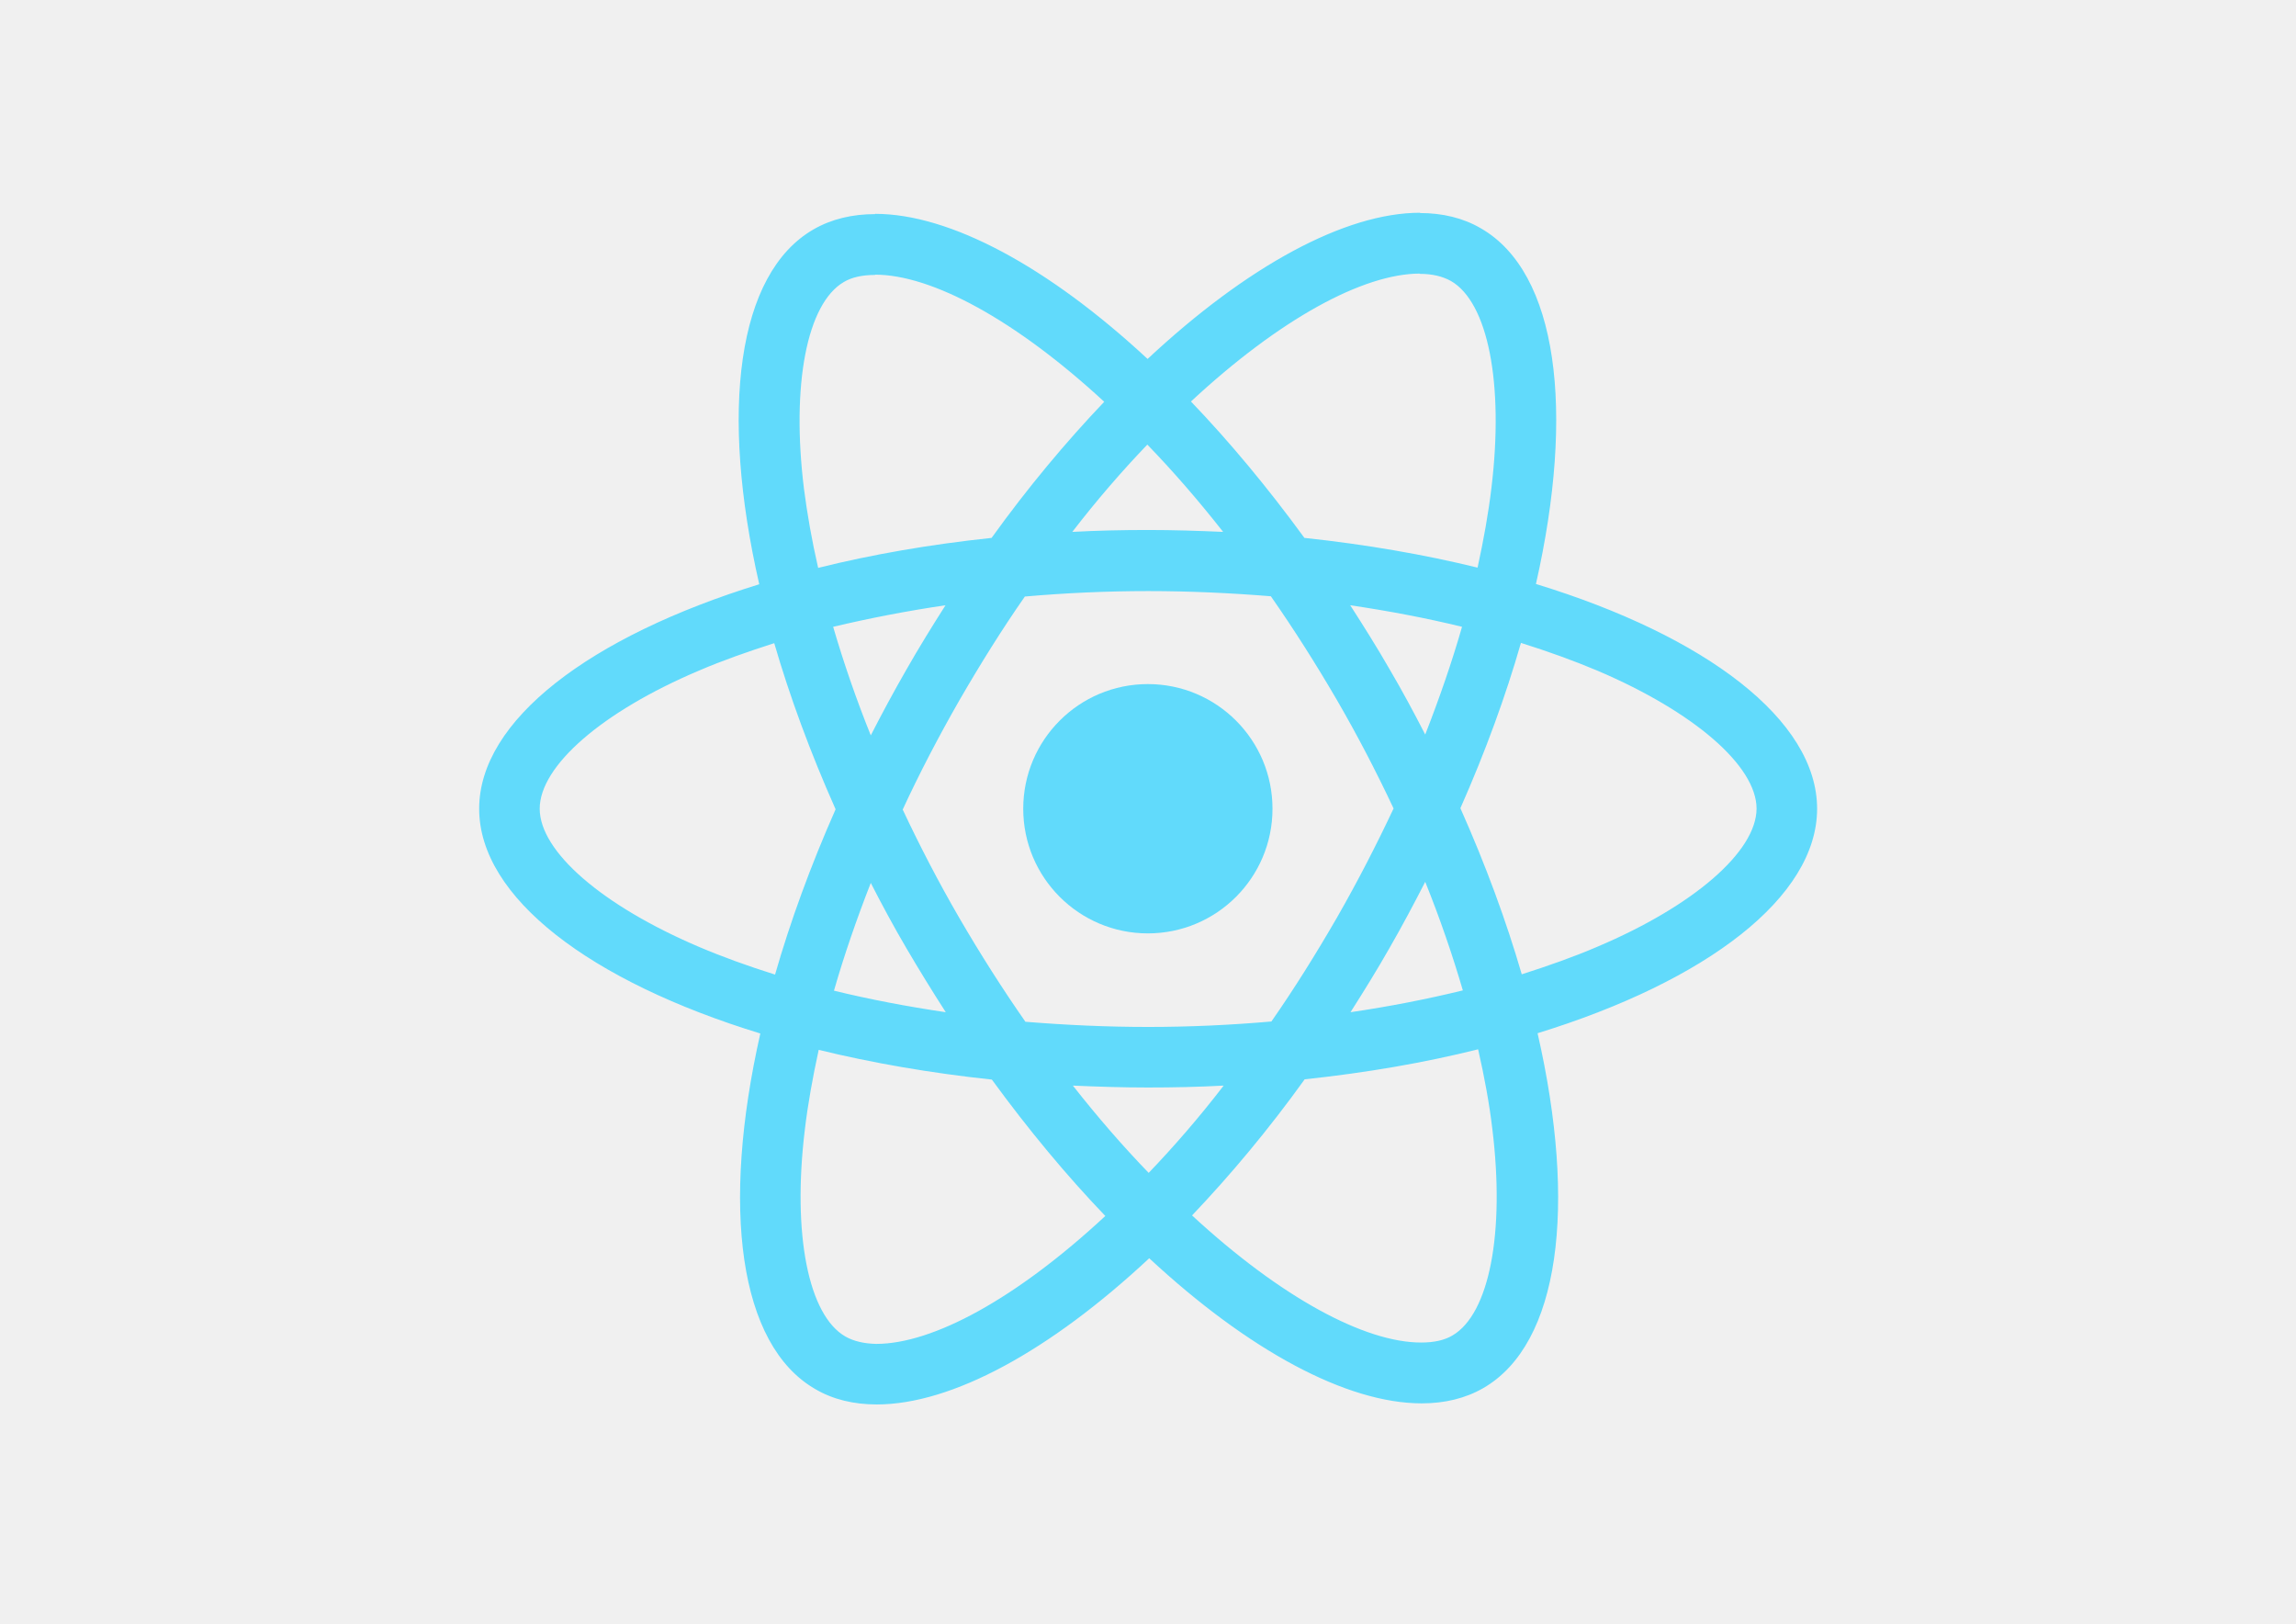
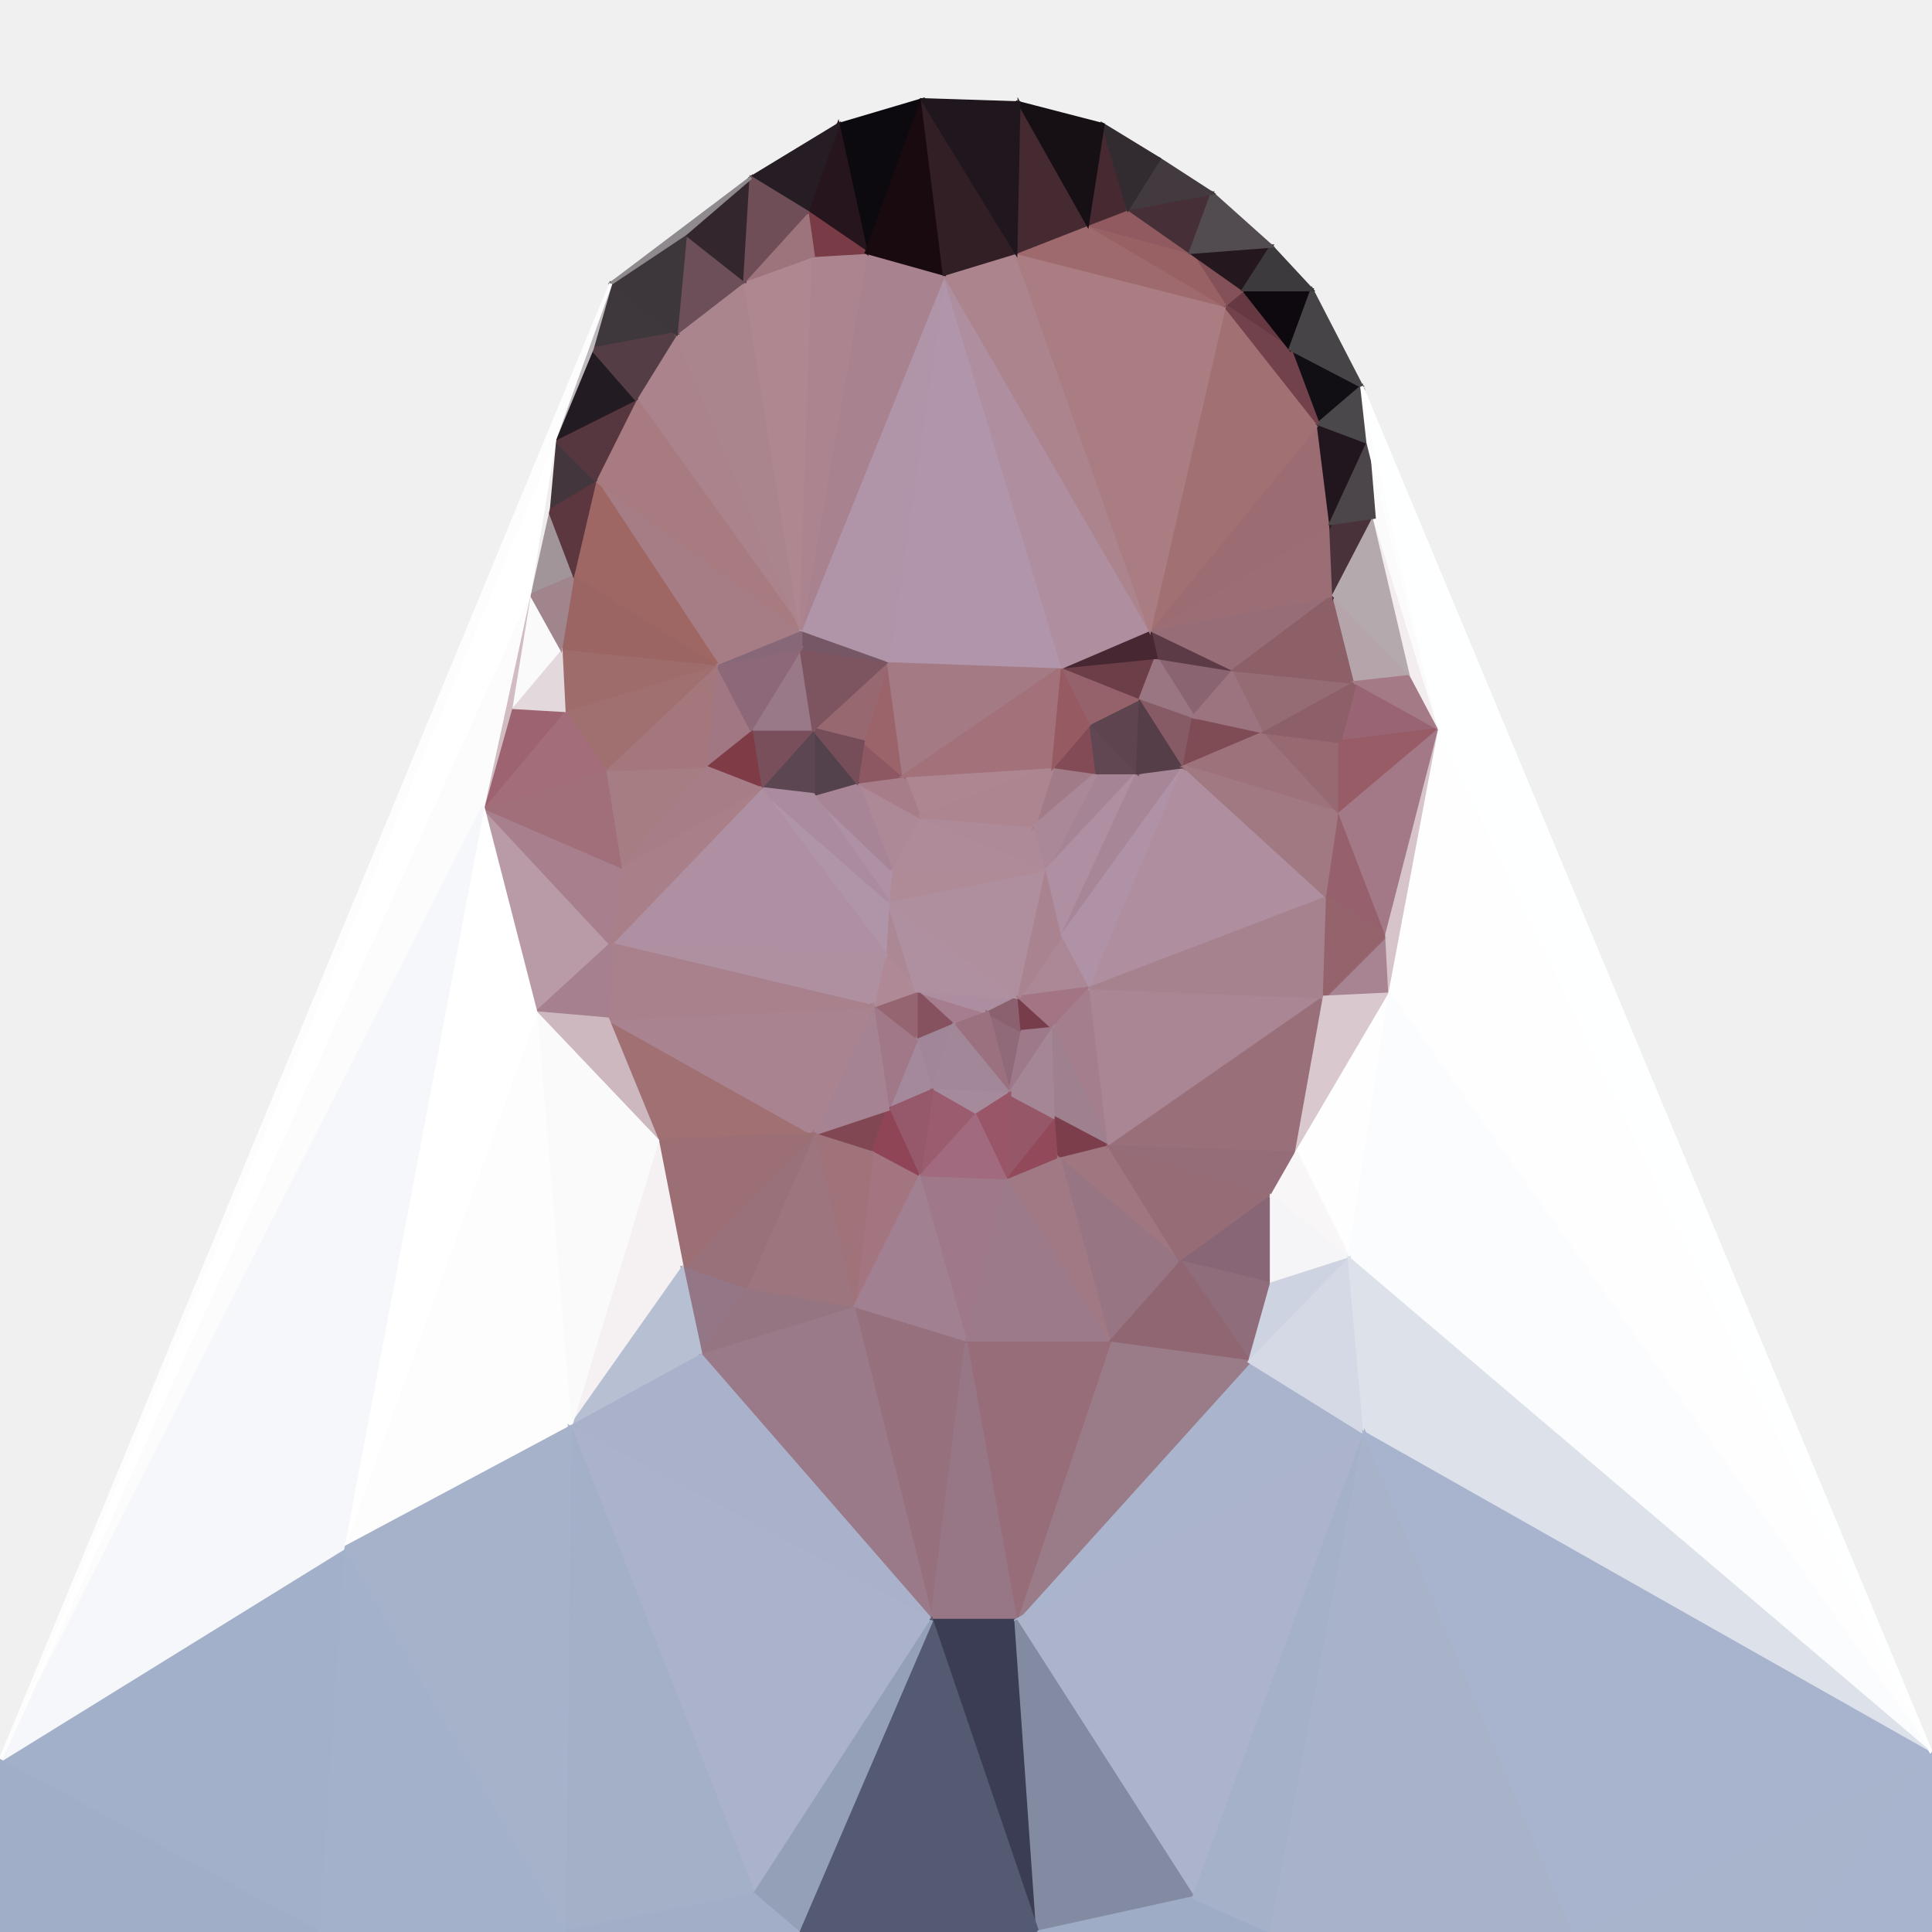
- <svg xmlns="http://www.w3.org/2000/svg" viewBox="0 0 841.9 595.3">
-   <g fill="#61DAFB">
-     <path d="M666.3 296.5c0-32.5-40.7-63.3-103.1-82.4 14.4-63.6 8-114.2-20.2-130.4-6.5-3.8-14.1-5.6-22.4-5.6v22.3c4.6 0 8.3.9 11.4 2.6 13.6 7.8 19.5 37.5 14.9 75.7-1.1 9.4-2.9 19.3-5.1 29.4-19.6-4.8-41-8.5-63.5-10.9-13.5-18.5-27.5-35.3-41.6-50 32.6-30.3 63.2-46.9 84-46.9V78c-27.5 0-63.5 19.6-99.9 53.6-36.4-33.8-72.4-53.2-99.9-53.2v22.3c20.7 0 51.4 16.5 84 46.6-14 14.7-28 31.4-41.3 49.9-22.6 2.4-44 6.1-63.6 11-2.3-10-4-19.7-5.2-29-4.7-38.2 1.1-67.9 14.6-75.8 3-1.8 6.9-2.6 11.5-2.6V78.5c-8.4 0-16 1.8-22.6 5.6-28.1 16.2-34.4 66.7-19.9 130.1-62.2 19.2-102.7 49.9-102.7 82.3 0 32.5 40.7 63.3 103.1 82.4-14.4 63.6-8 114.2 20.2 130.4 6.5 3.8 14.1 5.6 22.5 5.6 27.5 0 63.5-19.6 99.9-53.6 36.4 33.8 72.4 53.2 99.9 53.2 8.4 0 16-1.8 22.6-5.6 28.1-16.2 34.4-66.7 19.9-130.1 62-19.1 102.5-49.9 102.5-82.3zm-130.2-66.7c-3.7 12.9-8.3 26.2-13.5 39.5-4.1-8-8.4-16-13.1-24-4.6-8-9.5-15.8-14.4-23.4 14.2 2.1 27.9 4.7 41 7.9zm-45.8 106.5c-7.8 13.5-15.8 26.3-24.1 38.2-14.9 1.3-30 2-45.2 2-15.1 0-30.2-.7-45-1.9-8.3-11.9-16.4-24.6-24.2-38-7.6-13.1-14.5-26.4-20.8-39.8 6.2-13.4 13.2-26.8 20.7-39.9 7.8-13.5 15.8-26.3 24.1-38.2 14.9-1.3 30-2 45.2-2 15.1 0 30.2.7 45 1.9 8.3 11.9 16.4 24.6 24.2 38 7.6 13.1 14.5 26.4 20.8 39.8-6.3 13.4-13.2 26.8-20.7 39.9zm32.3-13c5.4 13.4 10 26.8 13.8 39.8-13.1 3.2-26.9 5.9-41.2 8 4.9-7.7 9.8-15.6 14.4-23.7 4.6-8 8.9-16.1 13-24.1zM421.2 430c-9.3-9.6-18.6-20.3-27.8-32 9 .4 18.2.7 27.5.7 9.4 0 18.7-.2 27.8-.7-9 11.7-18.3 22.4-27.5 32zm-74.4-58.9c-14.2-2.1-27.9-4.7-41-7.9 3.7-12.9 8.3-26.2 13.5-39.5 4.1 8 8.4 16 13.1 24 4.7 8 9.5 15.8 14.4 23.4zM420.7 163c9.3 9.6 18.6 20.3 27.8 32-9-.4-18.2-.7-27.5-.7-9.4 0-18.7.2-27.8.7 9-11.7 18.3-22.4 27.5-32zm-74 58.9c-4.9 7.7-9.8 15.6-14.4 23.7-4.6 8-8.9 16-13 24-5.4-13.4-10-26.8-13.8-39.8 13.1-3.1 26.9-5.8 41.2-7.9zm-90.5 125.2c-35.4-15.1-58.3-34.9-58.3-50.6 0-15.7 22.9-35.6 58.3-50.6 8.6-3.7 18-7 27.7-10.1 5.7 19.6 13.2 40 22.5 60.9-9.2 20.8-16.6 41.1-22.2 60.6-9.9-3.1-19.3-6.5-28-10.2zM310 490c-13.6-7.8-19.5-37.5-14.9-75.7 1.1-9.4 2.9-19.3 5.1-29.4 19.6 4.8 41 8.5 63.5 10.9 13.5 18.5 27.5 35.3 41.6 50-32.6 30.3-63.2 46.9-84 46.9-4.5-.1-8.3-1-11.3-2.7zm237.2-76.2c4.7 38.2-1.1 67.9-14.6 75.8-3 1.8-6.9 2.6-11.5 2.6-20.7 0-51.4-16.5-84-46.6 14-14.7 28-31.4 41.3-49.9 22.6-2.4 44-6.1 63.6-11 2.3 10.1 4.1 19.8 5.2 29.1zm38.5-66.7c-8.6 3.7-18 7-27.7 10.1-5.7-19.6-13.2-40-22.5-60.9 9.2-20.8 16.6-41.1 22.2-60.6 9.9 3.1 19.3 6.5 28.1 10.2 35.4 15.1 58.3 34.9 58.3 50.6-.1 15.7-23 35.6-58.4 50.6zM320.8 78.4z" />
-     <circle cx="420.9" cy="296.5" r="45.7" />
-     <path d="M520.5 78.1z" />
+ <svg xmlns="http://www.w3.org/2000/svg" version="1.1" x="0px" y="0px" width="620" height="620" viewBox="0 0 620 620" enable-background="new 0 0 620 620" xml:space="preserve">
+   <g>
+     <polygon points="306,329 317,325 294,318" style="fill:#A67D8E;stroke:#A67D8E;" />
+     <polygon points="317,325 327,320 294,318" style="fill:#AC8EA0;stroke:#AC8EA0;" />
+     <polygon points="294,318 294,334 306,329" style="fill:#86525F;stroke:#86525F;" />
+     <polygon points="324,351 328,331 317,325" style="fill:#906A78;stroke:#906A78;" />
+     <polygon points="285,289 284,306 294,318" style="fill:#AC8794;stroke:#AC8794;" />
+     <polygon points="294,318 280,323 294,334" style="fill:#956671;stroke:#956671;" />
+     <polygon points="317,325 328,331 327,320" style="fill:#8C616F;stroke:#8C616F;" />
+     <polygon points="324,351 317,325 306,329" style="fill:#9B707F;stroke:#9B707F;" />
+     <polygon points="284,306 280,323 294,318" style="fill:#AF8996;stroke:#AF8996;" />
+     <polygon points="328,331 338,330 327,320" style="fill:#783D4A;stroke:#783D4A;" />
+     <polygon points="327,320 285,289 294,318" style="fill:#AF90A1;stroke:#AF90A1;" />
+     <polygon points="284,306 196,303 280,323" style="fill:#AF90A1;stroke:#AF90A1;" />
+     <polygon points="294,334 299,350 306,329" style="fill:#A08698;stroke:#A08698;" />
+     <polygon points="328,331 324,351 338,330" style="fill:#9E7989;stroke:#9E7989;" />
+     <polygon points="285,356 299,350 294,334" style="fill:#A3899B;stroke:#A3899B;" />
+     <polygon points="327,320 336,279 285,289" style="fill:#AF8F9E;stroke:#AF8F9E;" />
+     <polygon points="350,317 341,300 327,320" style="fill:#AC8795;stroke:#AC8795;" />
+     <polygon points="299,350 324,351 306,329" style="fill:#A28798;stroke:#A28798;" />
+     <polygon points="211,366 261,364 195,327" style="fill:#A07073;stroke:#A07073;" />
+     <polygon points="336,279 286,279 285,289" style="fill:#AF8B98;stroke:#AF8B98;" />
+     <polygon points="338,330 350,317 327,320" style="fill:#A37584;stroke:#A37584;" />
+     <polygon points="356,368 350,317 338,330" style="fill:#A57E8D;stroke:#A57E8D;" />
+     <polygon points="299,350 313,358 324,351" style="fill:#A58A9C;stroke:#A58A9C;" />
+     <polygon points="280,323 285,356 294,334" style="fill:#A17888;stroke:#A17888;" />
+     <polygon points="299,350 295,378 313,358" style="fill:#9C5C6F;stroke:#9C5C6F;" />
+     <polygon points="341,300 336,279 327,320" style="fill:#A98490;stroke:#A98490;" />
+     <polygon points="352,248 336,279 365,248" style="fill:#A58495;stroke:#A58495;" />
+     <polygon points="323,379 339,359 324,351" style="fill:#965769;stroke:#965769;" />
+     <polygon points="324,351 339,359 338,330" style="fill:#A48697;stroke:#A48697;" />
+     <polygon points="336,279 295,262 286,279" style="fill:#AF8B99;stroke:#AF8B99;" />
+     <polygon points="336,279 332,265 295,262" style="fill:#AE8A98;stroke:#AE8A98;" />
+     <polygon points="338,246 332,265 352,248" style="fill:#A27B88;stroke:#A27B88;" />
+     <polygon points="285,356 295,378 299,350" style="fill:#96586B;stroke:#96586B;" />
+     <polygon points="323,379 340,372 339,359" style="fill:#924A5A;stroke:#924A5A;" />
+     <polygon points="261,364 280,370 285,356" style="fill:#814854;stroke:#814854;" />
+     <polygon points="280,370 295,378 285,356" style="fill:#8F4556;stroke:#8F4556;" />
+     <polygon points="339,359 356,368 338,330" style="fill:#9F808F;stroke:#9F808F;" />
+     <polygon points="323,379 324,351 313,358" style="fill:#995668;stroke:#995668;" />
+     <polygon points="295,378 323,379 313,358" style="fill:#A26A7F;stroke:#A26A7F;" />
+     <polygon points="280,370 274,420 295,378" style="fill:#A27581;stroke:#A27581;" />
+     <polygon points="280,323 261,364 285,356" style="fill:#A68392;stroke:#A68392;" />
+     <polygon points="244,253 284,306 285,289" style="fill:#B094A8;stroke:#B094A8;" />
+     <polygon points="295,262 275,251 286,279" style="fill:#AD8998;stroke:#AD8998;" />
+     <polygon points="286,279 261,255 285,289" style="fill:#AE91A4;stroke:#AE91A4;" />
+     <polygon points="338,246 290,249 295,262" style="fill:#AD8691;stroke:#AD8691;" />
+     <polygon points="340,372 356,368 339,359" style="fill:#7C3E4A;stroke:#7C3E4A;" />
+     <polygon points="379,405 356,368 340,372" style="fill:#A07781;stroke:#A07781;" />
+     <polygon points="290,249 275,251 295,262" style="fill:#A67D89;stroke:#A67D89;" />
+     <polygon points="332,265 338,246 295,262" style="fill:#AC8590;stroke:#AC8590;" />
+     <polygon points="352,248 332,265 336,279" style="fill:#AB8897;stroke:#AB8897;" />
+     <polygon points="275,251 261,255 286,279" style="fill:#A78597;stroke:#A78597;" />
+     <polygon points="365,248 336,279 341,300" style="fill:#AE90A2;stroke:#AE90A2;" />
+     <polygon points="365,248 341,300 380,246" style="fill:#A78698;stroke:#A78698;" />
+     <polygon points="290,249 277,238 275,251" style="fill:#8E5862;stroke:#8E5862;" />
+     <polygon points="275,251 261,234 261,255" style="fill:#53414C;stroke:#53414C;" />
+     <polygon points="285,212 277,238 290,249" style="fill:#9B646B;stroke:#9B646B;" />
+     <polygon points="352,248 350,232 338,246" style="fill:#834B56;stroke:#834B56;" />
+     <polygon points="285,212 261,234 277,238" style="fill:#986870;stroke:#986870;" />
+     <polygon points="380,246 341,300 350,317" style="fill:#AF92A5;stroke:#AF92A5;" />
+     <polygon points="261,234 244,253 261,255" style="fill:#5B4652;stroke:#5B4652;" />
+     <polygon points="261,255 244,253 285,289" style="fill:#AA8C9E;stroke:#AA8C9E;" />
+     <polygon points="285,212 290,249 341,214" style="fill:#A47A84;stroke:#A47A84;" />
+     <polygon points="277,238 261,234 275,251" style="fill:#754E5A;stroke:#754E5A;" />
+     <polygon points="365,248 350,232 352,248" style="fill:#604752;stroke:#604752;" />
+     <polygon points="365,248 366,224 350,232" style="fill:#5D444E;stroke:#5D444E;" />
+     <polygon points="426,288 380,246 350,317" style="fill:#AF8F9F;stroke:#AF8F9F;" />
+     <polygon points="261,234 241,234 244,253" style="fill:#784F5B;stroke:#784F5B;" />
+     <polygon points="195,327 261,364 280,323" style="fill:#A9838F;stroke:#A9838F;" />
+     <polygon points="257,208 241,234 261,234" style="fill:#997887;stroke:#997887;" />
+     <polygon points="341,214 290,249 338,246" style="fill:#A27179;stroke:#A27179;" />
+     <polygon points="350,232 341,214 338,246" style="fill:#965A62;stroke:#965A62;" />
+     <polygon points="366,224 341,214 350,232" style="fill:#95626B;stroke:#95626B;" />
+     <polygon points="241,234 226,246 244,253" style="fill:#7F3C47;stroke:#7F3C47;" />
+     <polygon points="380,246 366,224 365,248" style="fill:#553E48;stroke:#553E48;" />
+     <polygon points="261,364 274,420 280,370" style="fill:#A0737B;stroke:#A0737B;" />
+     <polygon points="196,303 284,306 244,253" style="fill:#AF90A2;stroke:#AF90A2;" />
+     <polygon points="295,378 310,431 323,379" style="fill:#9F7989;stroke:#9F7989;" />
+     <polygon points="356,431 379,405 340,372" style="fill:#987583;stroke:#987583;" />
+     <polygon points="239,414 274,420 261,364" style="fill:#9D757E;stroke:#9D757E;" />
+     <polygon points="199,278 196,303 244,253" style="fill:#A98089;stroke:#A98089;" />
+     <polygon points="196,303 195,327 280,323" style="fill:#A8818C;stroke:#A8818C;" />
+     <polygon points="380,246 383,230 366,224" style="fill:#865B65;stroke:#865B65;" />
+     <polygon points="366,224 371,211 341,214" style="fill:#6C3E48;stroke:#6C3E48;" />
+     <polygon points="226,246 199,278 244,253" style="fill:#A77E87;stroke:#A77E87;" />
+     <polygon points="356,368 425,320 350,317" style="fill:#AA8694;stroke:#AA8694;" />
+     <polygon points="380,246 406,235 383,230" style="fill:#7F4C55;stroke:#7F4C55;" />
+     <polygon points="356,431 340,372 323,379" style="fill:#A07985;stroke:#A07985;" />
+     <polygon points="274,420 310,431 295,378" style="fill:#A18191;stroke:#A18191;" />
+     <polygon points="416,370 425,320 356,368" style="fill:#997079;stroke:#997079;" />
+     <polygon points="285,212 257,208 261,234" style="fill:#7D5561;stroke:#7D5561;" />
+     <polygon points="241,234 230,213 226,246" style="fill:#A07782;stroke:#A07782;" />
+     <polygon points="226,246 194,247 199,278" style="fill:#A77D84;stroke:#A77D84;" />
+     <polygon points="257,202 257,208 285,212" style="fill:#755765;stroke:#755765;" />
+     <polygon points="219,407 239,414 261,364" style="fill:#99717A;stroke:#99717A;" />
+     <polygon points="274,420 299,520 310,431" style="fill:#96707D;stroke:#96707D;" />
+     <polygon points="408,384 416,370 356,368" style="fill:#956D78;stroke:#956D78;" />
+     <polygon points="379,405 408,384 356,368" style="fill:#966D77;stroke:#966D77;" />
+     <polygon points="425,320 426,288 350,317" style="fill:#A6828E;stroke:#A6828E;" />
+     <polygon points="396,215 371,211 383,230" style="fill:#8B6471;stroke:#8B6471;" />
+     <polygon points="383,230 371,211 366,224" style="fill:#9A7683;stroke:#9A7683;" />
+     <polygon points="204,128 257,202 217,107" style="fill:#AA838C;stroke:#AA838C;" />
+     <polygon points="257,208 230,213 241,234" style="fill:#8C6878;stroke:#8C6878;" />
+     <polygon points="303,88 285,212 341,214" style="fill:#B195AA;stroke:#B195AA;" />
+     <polygon points="310,431 356,431 323,379" style="fill:#9C7A89;stroke:#9C7A89;" />
+     <polygon points="379,405 408,412 408,384" style="fill:#896676;stroke:#896676;" />
+     <polygon points="211,366 219,407 261,364" style="fill:#9C6F75;stroke:#9C6F75;" />
+     <polygon points="183,458 219,407 211,366" style="fill:#F5F1F3;stroke:#F5F1F3;" />
+     <polygon points="430,261 406,235 380,246" style="fill:#9D727B;stroke:#9D727B;" />
+     <polygon points="257,202 230,213 257,208" style="fill:#876879;stroke:#876879;" />
+     <polygon points="396,215 369,202 371,211" style="fill:#5C3B46;stroke:#5C3B46;" />
+     <polygon points="371,211 369,202 341,214" style="fill:#472832;stroke:#472832;" />
+     <polygon points="230,213 194,247 226,246" style="fill:#A4777D;stroke:#A4777D;" />
+     <polygon points="155,259 172,325 196,303" style="fill:#B99AA7;stroke:#B99AA7;" />
+     <polygon points="196,303 172,325 195,327" style="fill:#A6808E;stroke:#A6808E;" />
+     <polygon points="406,235 396,215 383,230" style="fill:#9B747F;stroke:#9B747F;" />
+     <polygon points="426,288 430,261 380,246" style="fill:#A17982;stroke:#A17982;" />
+     <polygon points="406,235 435,219 396,215" style="fill:#966C74;stroke:#966C74;" />
+     <polygon points="445,300 430,261 426,288" style="fill:#96616C;stroke:#96616C;" />
+     <polygon points="195,327 172,325 211,366" style="fill:#CDB8BF;stroke:#CDB8BF;" />
+     <polygon points="155,259 196,303 199,278" style="fill:#A77F8D;stroke:#A77F8D;" />
+     <polygon points="446,319 445,300 425,320" style="fill:#A88493;stroke:#A88493;" />
+     <polygon points="425,320 445,300 426,288" style="fill:#94636C;stroke:#94636C;" />
+     <polygon points="416,370 446,319 425,320" style="fill:#D9C9CF;stroke:#D9C9CF;" />
+     <polygon points="433,404 446,319 416,370" style="fill:#FEFEFE;stroke:#FEFEFE;" />
+     <polygon points="408,384 433,404 416,370" style="fill:#F9F6F7;stroke:#F9F6F7;" />
+     <polygon points="401,437 408,412 379,405" style="fill:#8F6D7B;stroke:#8F6D7B;" />
+     <polygon points="219,407 225,435 239,414" style="fill:#947787;stroke:#947787;" />
+     <polygon points="239,414 225,435 274,420" style="fill:#967582;stroke:#967582;" />
+     <polygon points="438,460 401,437 326,520" style="fill:#ABB4CD;stroke:#ABB4CD;" />
+     <polygon points="183,458 225,435 219,407" style="fill:#B7C0D3;stroke:#B7C0D3;" />
+     <polygon points="435,219 430,238 462,234" style="fill:#996473;stroke:#996473;" />
+     <polygon points="430,261 430,238 406,235" style="fill:#976971;stroke:#976971;" />
+     <polygon points="408,412 433,404 408,384" style="fill:#F5F4F6;stroke:#F5F4F6;" />
+     <polygon points="356,431 401,437 379,405" style="fill:#906672;stroke:#906672;" />
+     <polygon points="401,437 356,431 326,520" style="fill:#9A7C89;stroke:#9A7C89;" />
+     <polygon points="194,247 155,259 199,278" style="fill:#A06F79;stroke:#A06F79;" />
+     <polygon points="230,213 181,228 194,247" style="fill:#A06F70;stroke:#A06F70;" />
+     <polygon points="180,208 181,228 230,213" style="fill:#9F6C6C;stroke:#9F6C6C;" />
+     <polygon points="401,437 433,404 408,412" style="fill:#CDD3E0;stroke:#CDD3E0;" />
+     <polygon points="430,238 435,219 406,235" style="fill:#8D6069;stroke:#8D6069;" />
+     <polygon points="396,215 428,191 369,202" style="fill:#976E78;stroke:#976E78;" />
+     <polygon points="462,234 430,238 430,261" style="fill:#985C67;stroke:#985C67;" />
+     <polygon points="181,228 155,259 194,247" style="fill:#A36E79;stroke:#A36E79;" />
+     <polygon points="181,228 164,227 155,259" style="fill:#9E6371;stroke:#9E6371;" />
+     <polygon points="184,184 180,208 230,213" style="fill:#9B6563;stroke:#9B6563;" />
+     <polygon points="180,208 164,227 181,228" style="fill:#E3D8DC;stroke:#E3D8DC;" />
+     <polygon points="435,219 428,191 396,215" style="fill:#8D6068;stroke:#8D6068;" />
+     <polygon points="191,154 230,213 257,202" style="fill:#A77D85;stroke:#A77D85;" />
+     <polygon points="435,219 453,217 428,191" style="fill:#B5A5AA;stroke:#B5A5AA;" />
+     <polygon points="445,300 462,234 430,261" style="fill:#A47987;stroke:#A47987;" />
+     <polygon points="446,319 462,234 445,300" style="fill:#D7C4CB;stroke:#D7C4CB;" />
+     <polygon points="620,563 462,234 446,319" style="fill:#FEFEFE;stroke:#FEFEFE;" />
+     <polygon points="462,234 453,217 435,219" style="fill:#A47A87;stroke:#A47A87;" />
+     <polygon points="180,208 170,190 164,227" style="fill:#FBFAFA;stroke:#FBFAFA;" />
+     <polygon points="191,154 184,184 230,213" style="fill:#9E6763;stroke:#9E6763;" />
+     <polygon points="191,154 257,202 204,128" style="fill:#A87B81;stroke:#A87B81;" />
+     <polygon points="184,184 170,190 180,208" style="fill:#A0858C;stroke:#A0858C;" />
+     <polygon points="164,227 170,190 155,259" style="fill:#D1BCC2;stroke:#D1BCC2;" />
+     <polygon points="225,435 299,520 274,420" style="fill:#9A7A89;stroke:#9A7A89;" />
+     <polygon points="172,325 183,458 211,366" style="fill:#FBFAFA;stroke:#FBFAFA;" />
+     <polygon points="110,497 183,458 172,325" style="fill:#FDFDFD;stroke:#FDFDFD;" />
+     <polygon points="428,191 427,168 369,202" style="fill:#9B6D74;stroke:#9B6D74;" />
+     <polygon points="441,166 427,168 428,191" style="fill:#4A323B;stroke:#4A323B;" />
+     <polygon points="433,404 620,563 446,319" style="fill:#FBFCFD;stroke:#FBFCFD;" />
+     <polygon points="401,437 438,460 433,404" style="fill:#D4D9E5;stroke:#D4D9E5;" />
+     <polygon points="326,520 356,431 310,431" style="fill:#966D78;stroke:#966D78;" />
+     <polygon points="184,184 176,163 170,190" style="fill:#A2959A;stroke:#A2959A;" />
+     <polygon points="257,202 239,90 217,107" style="fill:#AB858E;stroke:#AB858E;" />
+     <polygon points="427,168 423,136 369,202" style="fill:#9B6C71;stroke:#9B6C71;" />
+     <polygon points="453,217 441,166 428,191" style="fill:#B4AAAE;stroke:#B4AAAE;" />
+     <polygon points="462,234 441,166 453,217" style="fill:#F3EDEF;stroke:#F3EDEF;" />
+     <polygon points="191,154 176,163 184,184" style="fill:#5C373F;stroke:#5C373F;" />
+     <polygon points="183,458 299,520 225,435" style="fill:#AAB2CB;stroke:#AAB2CB;" />
+     <polygon points="299,520 326,520 310,431" style="fill:#977685;stroke:#977685;" />
+     <polygon points="439,142 423,136 427,168" style="fill:#21161E;stroke:#21161E;" />
+     <polygon points="191,154 178,141 176,163" style="fill:#43363C;stroke:#43363C;" />
+     <polygon points="257,202 285,212 303,88" style="fill:#B094A7;stroke:#B094A7;" />
+     <polygon points="204,128 178,141 191,154" style="fill:#563740;stroke:#563740;" />
+     <polygon points="176,163 178,141 170,190" style="fill:#EFEDEE;stroke:#EFEDEE;" />
+     <polygon points="170,190 0,565 155,259" style="fill:#FDFCFC;stroke:#FDFCFC;" />
+     <polygon points="462,234 439,142 441,166" style="fill:#FBFBFB;stroke:#FBFBFB;" />
+     <polygon points="441,166 439,142 427,168" style="fill:#4C454A;stroke:#4C454A;" />
+     <polygon points="303,88 341,214 369,202" style="fill:#AE8E9F;stroke:#AE8E9F;" />
+     <polygon points="204,128 190,112 178,141" style="fill:#231B22;stroke:#231B22;" />
+     <polygon points="393,98 369,202 423,136" style="fill:#A17073;stroke:#A17073;" />
+     <polygon points="326,81 303,88 369,202" style="fill:#AC848E;stroke:#AC848E;" />
+     <polygon points="437,124 414,112 423,136" style="fill:#110F14;stroke:#110F14;" />
+     <polygon points="439,142 437,124 423,136" style="fill:#4B484C;stroke:#4B484C;" />
+     <polygon points="462,234 437,124 439,142" style="fill:#FEFDFE;stroke:#FEFDFE;" />
+     <polygon points="399,93 393,98 414,112" style="fill:#663942;stroke:#663942;" />
+     <polygon points="414,112 393,98 423,136" style="fill:#71424B;stroke:#71424B;" />
+     <polygon points="196,91 190,112 217,107" style="fill:#3E383D;stroke:#3E383D;" />
+     <polygon points="217,107 190,112 204,128" style="fill:#553D45;stroke:#553D45;" />
+     <polygon points="393,98 326,81 369,202" style="fill:#A97D82;stroke:#A97D82;" />
+     <polygon points="261,82 239,90 257,202" style="fill:#AE8791;stroke:#AE8791;" />
+     <polygon points="278,81 257,202 303,88" style="fill:#A9828F;stroke:#A9828F;" />
+     <polygon points="269,40 278,81 296,32" style="fill:#0C0A0E;stroke:#0C0A0E;" />
+     <polygon points="278,81 261,82 257,202" style="fill:#AC8490;stroke:#AC8490;" />
+     <polygon points="421,93 399,93 414,112" style="fill:#0D090F;stroke:#0D090F;" />
+     <polygon points="393,98 349,72 326,81" style="fill:#9E6A6E;stroke:#9E6A6E;" />
+     <polygon points="399,93 382,81 393,98" style="fill:#855159;stroke:#855159;" />
+     <polygon points="382,81 349,72 393,98" style="fill:#986265;stroke:#986265;" />
+     <polygon points="269,40 259,68 278,81" style="fill:#27151D;stroke:#27151D;" />
+     <polygon points="278,81 259,68 261,82" style="fill:#793C46;stroke:#793C46;" />
+     <polygon points="437,124 421,93 414,112" style="fill:#474448;stroke:#474448;" />
+     <polygon points="399,93 408,79 382,81" style="fill:#25171E;stroke:#25171E;" />
+     <polygon points="220,75 217,107 239,90" style="fill:#6C4F58;stroke:#6C4F58;" />
+     <polygon points="220,75 196,91 217,107" style="fill:#3D373B;stroke:#3D373B;" />
+     <polygon points="190,112 196,91 178,141" style="fill:#BEB9BC;stroke:#BEB9BC;" />
+     <polygon points="261,82 259,68 239,90" style="fill:#9E747C;stroke:#9E747C;" />
+     <polygon points="278,81 303,88 296,32" style="fill:#190A10;stroke:#190A10;" />
+     <polygon points="269,40 241,57 259,68" style="fill:#261D24;stroke:#261D24;" />
+     <polygon points="382,81 362,67 349,72" style="fill:#915A60;stroke:#915A60;" />
+     <polygon points="389,62 362,67 382,81" style="fill:#462F37;stroke:#462F37;" />
+     <polygon points="241,57 220,75 239,90" style="fill:#33272D;stroke:#33272D;" />
+     <polygon points="421,93 408,79 399,93" style="fill:#3D3A3E;stroke:#3D3A3E;" />
+     <polygon points="408,79 389,62 382,81" style="fill:#524C50;stroke:#524C50;" />
+     <polygon points="303,88 326,81 296,32" style="fill:#321E25;stroke:#321E25;" />
+     <polygon points="259,68 241,57 239,90" style="fill:#6F4E58;stroke:#6F4E58;" />
+     <polygon points="220,75 241,57 196,91" style="fill:#8F8A8D;stroke:#8F8A8D;" />
+     <polygon points="354,40 349,72 362,67" style="fill:#462931;stroke:#462931;" />
+     <polygon points="183,458 242,608 299,520" style="fill:#ABB3CB;stroke:#ABB3CB;" />
+     <polygon points="155,259 110,497 172,325" style="fill:#FFFFFF;stroke:#FFFFFF;" />
+     <polygon points="389,62 372,51 362,67" style="fill:#423A3F;stroke:#423A3F;" />
+     <polygon points="327,33 326,81 349,72" style="fill:#462A32;stroke:#462A32;" />
+     <polygon points="372,51 354,40 362,67" style="fill:#322B30;stroke:#322B30;" />
+     <polygon points="354,40 327,33 349,72" style="fill:#160F14;stroke:#160F14;" />
+     <polygon points="327,33 296,32 326,81" style="fill:#20171E;stroke:#20171E;" />
+     <polygon points="299,520 333,620 326,520" style="fill:#3B3D54;stroke:#3B3D54;" />
+     <polygon points="326,520 383,609 438,460" style="fill:#ACB4CC;stroke:#ACB4CC;" />
+     <polygon points="181,620 242,608 183,458" style="fill:#A4AFC8;stroke:#A4AFC8;" />
+     <polygon points="333,620 383,609 326,520" style="fill:#828BA2;stroke:#828BA2;" />
+     <polygon points="256,620 333,620 299,520" style="fill:#545A71;stroke:#545A71;" />
+     <polygon points="242,608 256,620 299,520" style="fill:#94A0B8;stroke:#94A0B8;" />
+     <polygon points="181,620 256,620 242,608" style="fill:#A2AEC7;stroke:#A2AEC7;" />
+     <polygon points="333,620 408,620 383,609" style="fill:#9FACC5;stroke:#9FACC5;" />
+     <polygon points="383,609 408,620 438,460" style="fill:#A5B1C9;stroke:#A5B1C9;" />
+     <polygon points="110,497 181,620 183,458" style="fill:#A5B2CA;stroke:#A5B2CA;" />
+     <polygon points="438,460 620,563 433,404" style="fill:#DDE1EA;stroke:#DDE1EA;" />
+     <polygon points="408,620 505,620 438,460" style="fill:#A8B3CA;stroke:#A8B3CA;" />
+     <polygon points="110,497 102,620 181,620" style="fill:#A4B1CA;stroke:#A4B1CA;" />
+     <polygon points="110,497 0,565 102,620" style="fill:#A3B0C9;stroke:#A3B0C9;" />
+     <polygon points="155,259 0,565 110,497" style="fill:#F6F7FA;stroke:#F6F7FA;" />
+     <polygon points="178,141 0,565 170,190" style="fill:#FFFFFF;stroke:#FFFFFF;" />
+     <polygon points="196,91 0,565 178,141" style="fill:#FDFDFD;stroke:#FDFDFD;" />
+     <polygon points="505,620 620,563 438,460" style="fill:#A8B3CD;stroke:#A8B3CD;" />
+     <polygon points="462,234 620,563 437,124" style="fill:#FEFFFF;stroke:#FEFFFF;" />
+     <polygon points="505,620 581,620 620,563" style="fill:#A8B3CC;stroke:#A8B3CC;" />
+     <polygon points="0,565 23,620 102,620" style="fill:#A1AEC7;stroke:#A1AEC7;" />
+     <polygon points="0,565 0,620 23,620" style="fill:#A1AEC7;stroke:#A1AEC7;" />
+     <polygon points="581,620 620,620 620,563" style="fill:#A8B4CD;stroke:#A8B4CD;" />
  </g>
</svg>
